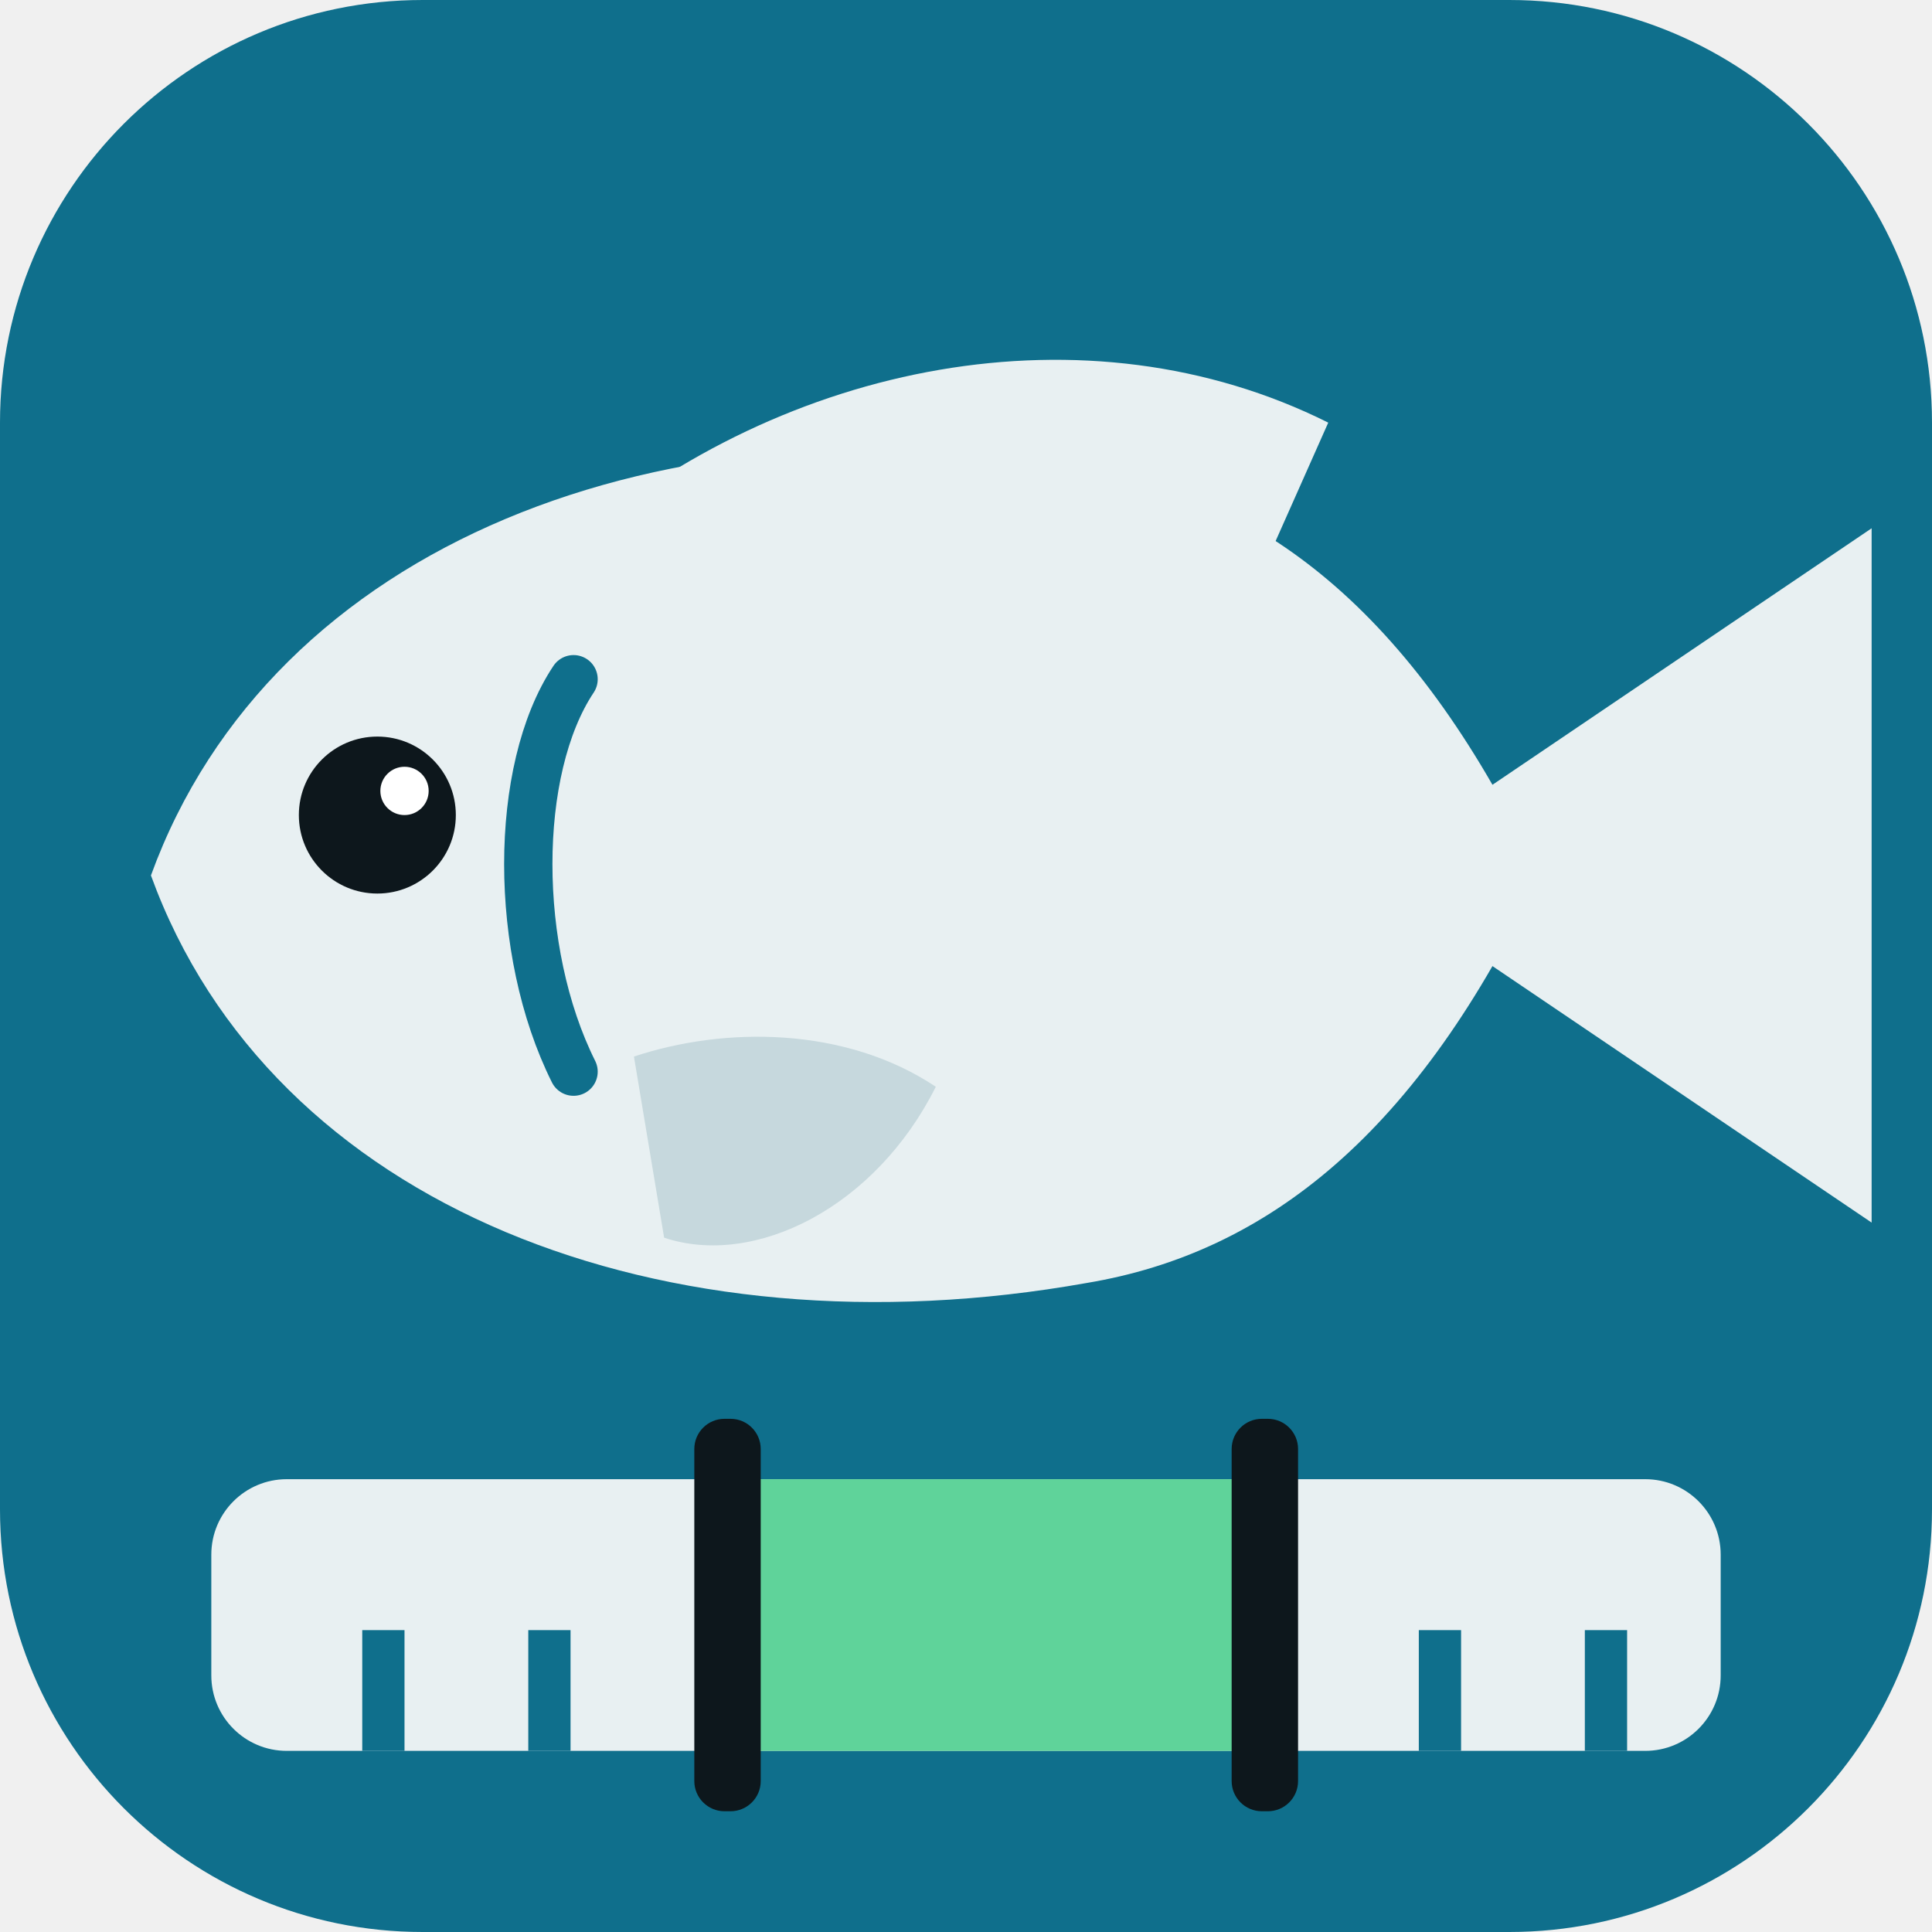
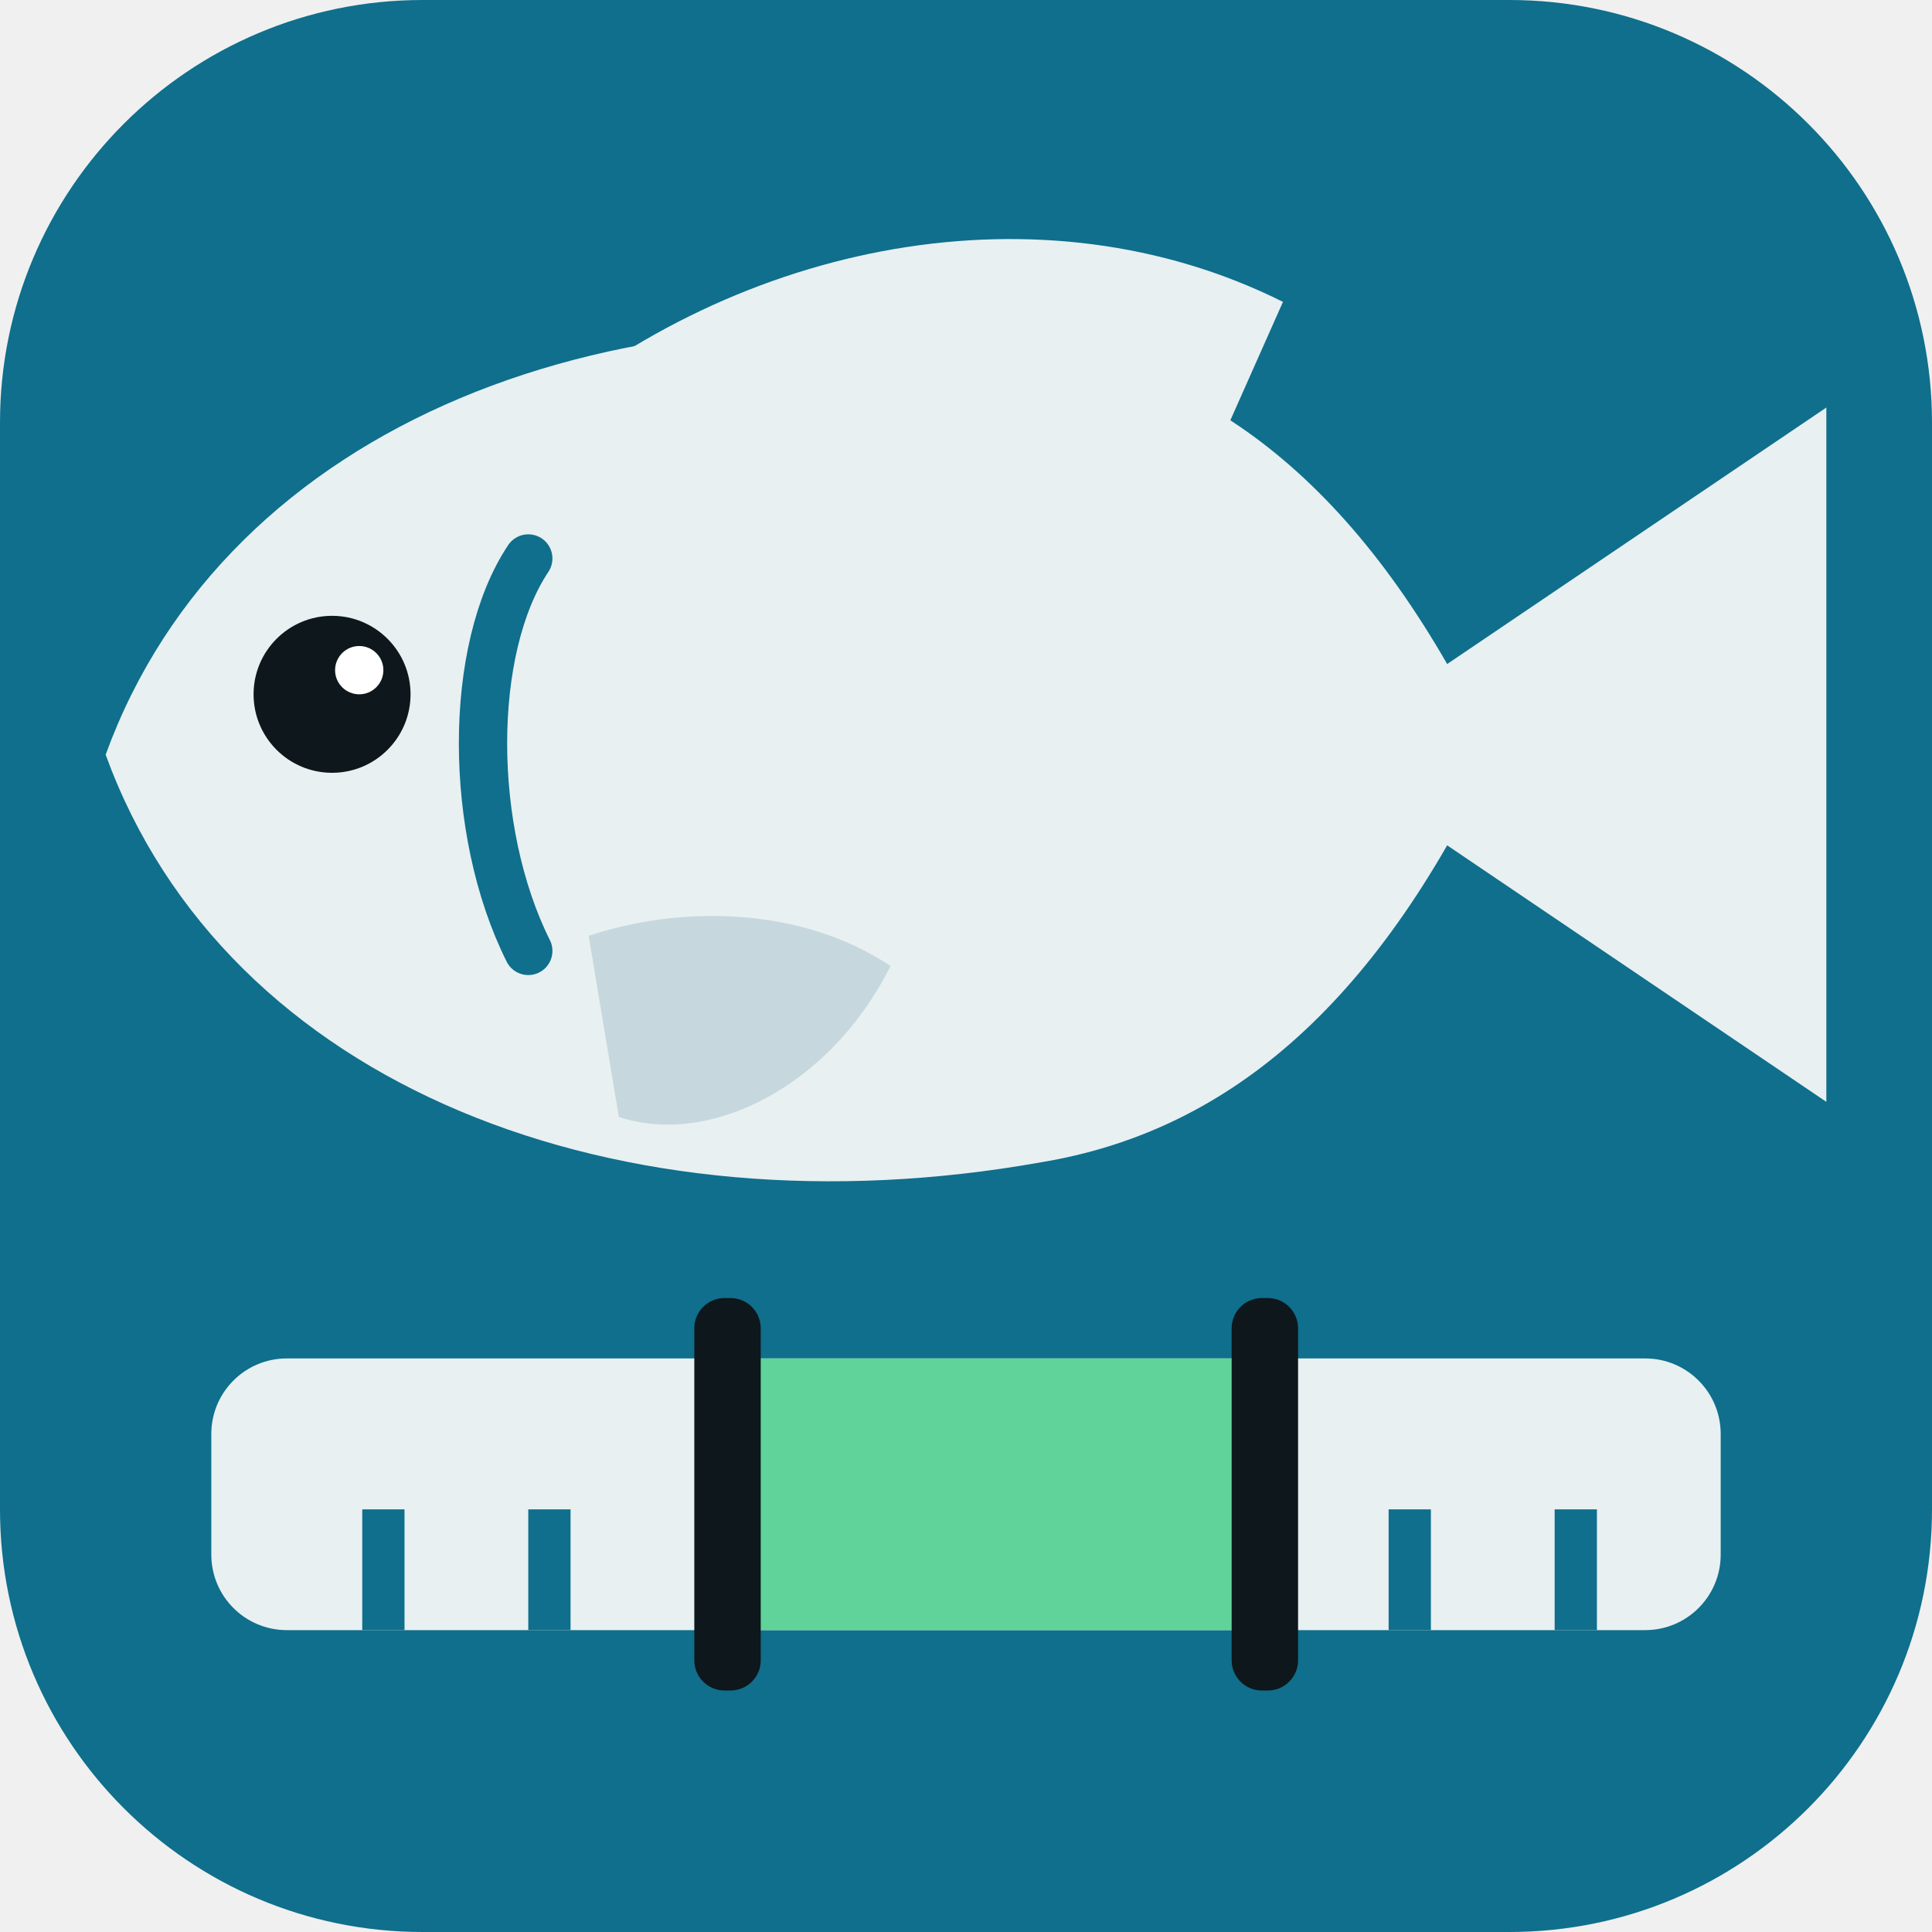
<svg xmlns="http://www.w3.org/2000/svg" viewBox="0 0 64 64">
  <rect width="64" height="64" rx="14" fill="#0f6f8c" />
-   <g fill="#e8f0f2">
-     <path d="M19 18c7-6 17-8 25-4l-4 9H17z" />
-     <path d="M5 29C9 18 22 13 36 15.5c6 1 11 5 15 13.5-4 8.5-9 12.5-15 13.5C22 45 9 40 5 29z" />
-     <path d="M45 29l17-11.5v23z" />
-     <path d="M21 35c3-1 7-1 10 1-2 4-6 6-9 5z" fill="#c6d8dd" />
-   </g>
-   <path d="M19 22.5c-2 3-2 9 0 13" fill="none" stroke="#0f6f8c" stroke-width="1.6" stroke-linecap="round" />
-   <circle cx="12.5" cy="27" r="2.6" fill="#0d171c" />
-   <circle cx="13.4" cy="26.2" r=".8" fill="#fff" />
-   <rect x="7" y="49" width="50" height="9" rx="2.5" fill="#e8f0f2" />
-   <rect x="24" y="49" width="18" height="9" fill="#5fd39a" />
-   <rect x="23" y="47" width="2.2" height="13" rx="1" fill="#0d171c" />
-   <rect x="40.8" y="47" width="2.2" height="13" rx="1" fill="#0d171c" />
-   <g fill="#0f6f8c">
-     <rect x="12" y="54" width="1.4" height="4" />
-     <rect x="17.5" y="54" width="1.4" height="4" />
-     <rect x="47" y="54" width="1.4" height="4" />
-     <rect x="52.5" y="54" width="1.4" height="4" />
+   <g transform="translate(0,-4)">
+     <g transform="translate(-1.5,0)">
+       <g fill="#e8f0f2">
+         <path d="M19 18c7-6 17-8 25-4l-4 9H17z" />
+         <path d="M5 29C9 18 22 13 36 15.5c6 1 11 5 15 13.5-4 8.5-9 12.5-15 13.5C22 45 9 40 5 29z" />
+         <path d="M45 29l17-11.5v23z" />
+         <path d="M21 35c3-1 7-1 10 1-2 4-6 6-9 5z" fill="#c6d8dd" />
+       </g>
+       <path d="M19 22.5c-2 3-2 9 0 13" fill="none" stroke="#0f6f8c" stroke-width="1.6" stroke-linecap="round" />
+       <circle cx="12.5" cy="27" r="2.6" fill="#0d171c" />
+       <circle cx="13.4" cy="26.2" r=".8" fill="#fff" />
+     </g>
+     <rect x="7" y="49" width="50" height="9" rx="2.5" fill="#e8f0f2" />
+     <rect x="24" y="49" width="18" height="9" fill="#5fd39a" />
+     <rect x="23" y="47" width="2.2" height="13" rx="1" fill="#0d171c" />
+     <rect x="40.8" y="47" width="2.2" height="13" rx="1" fill="#0d171c" />
+     <g fill="#0f6f8c">
+       <rect x="12" y="54" width="1.4" height="4" />
+       <rect x="17.5" y="54" width="1.4" height="4" />
+       <rect x="46" y="54" width="1.4" height="4" />
+       <rect x="51.5" y="54" width="1.4" height="4" />
+     </g>
  </g>
</svg>
